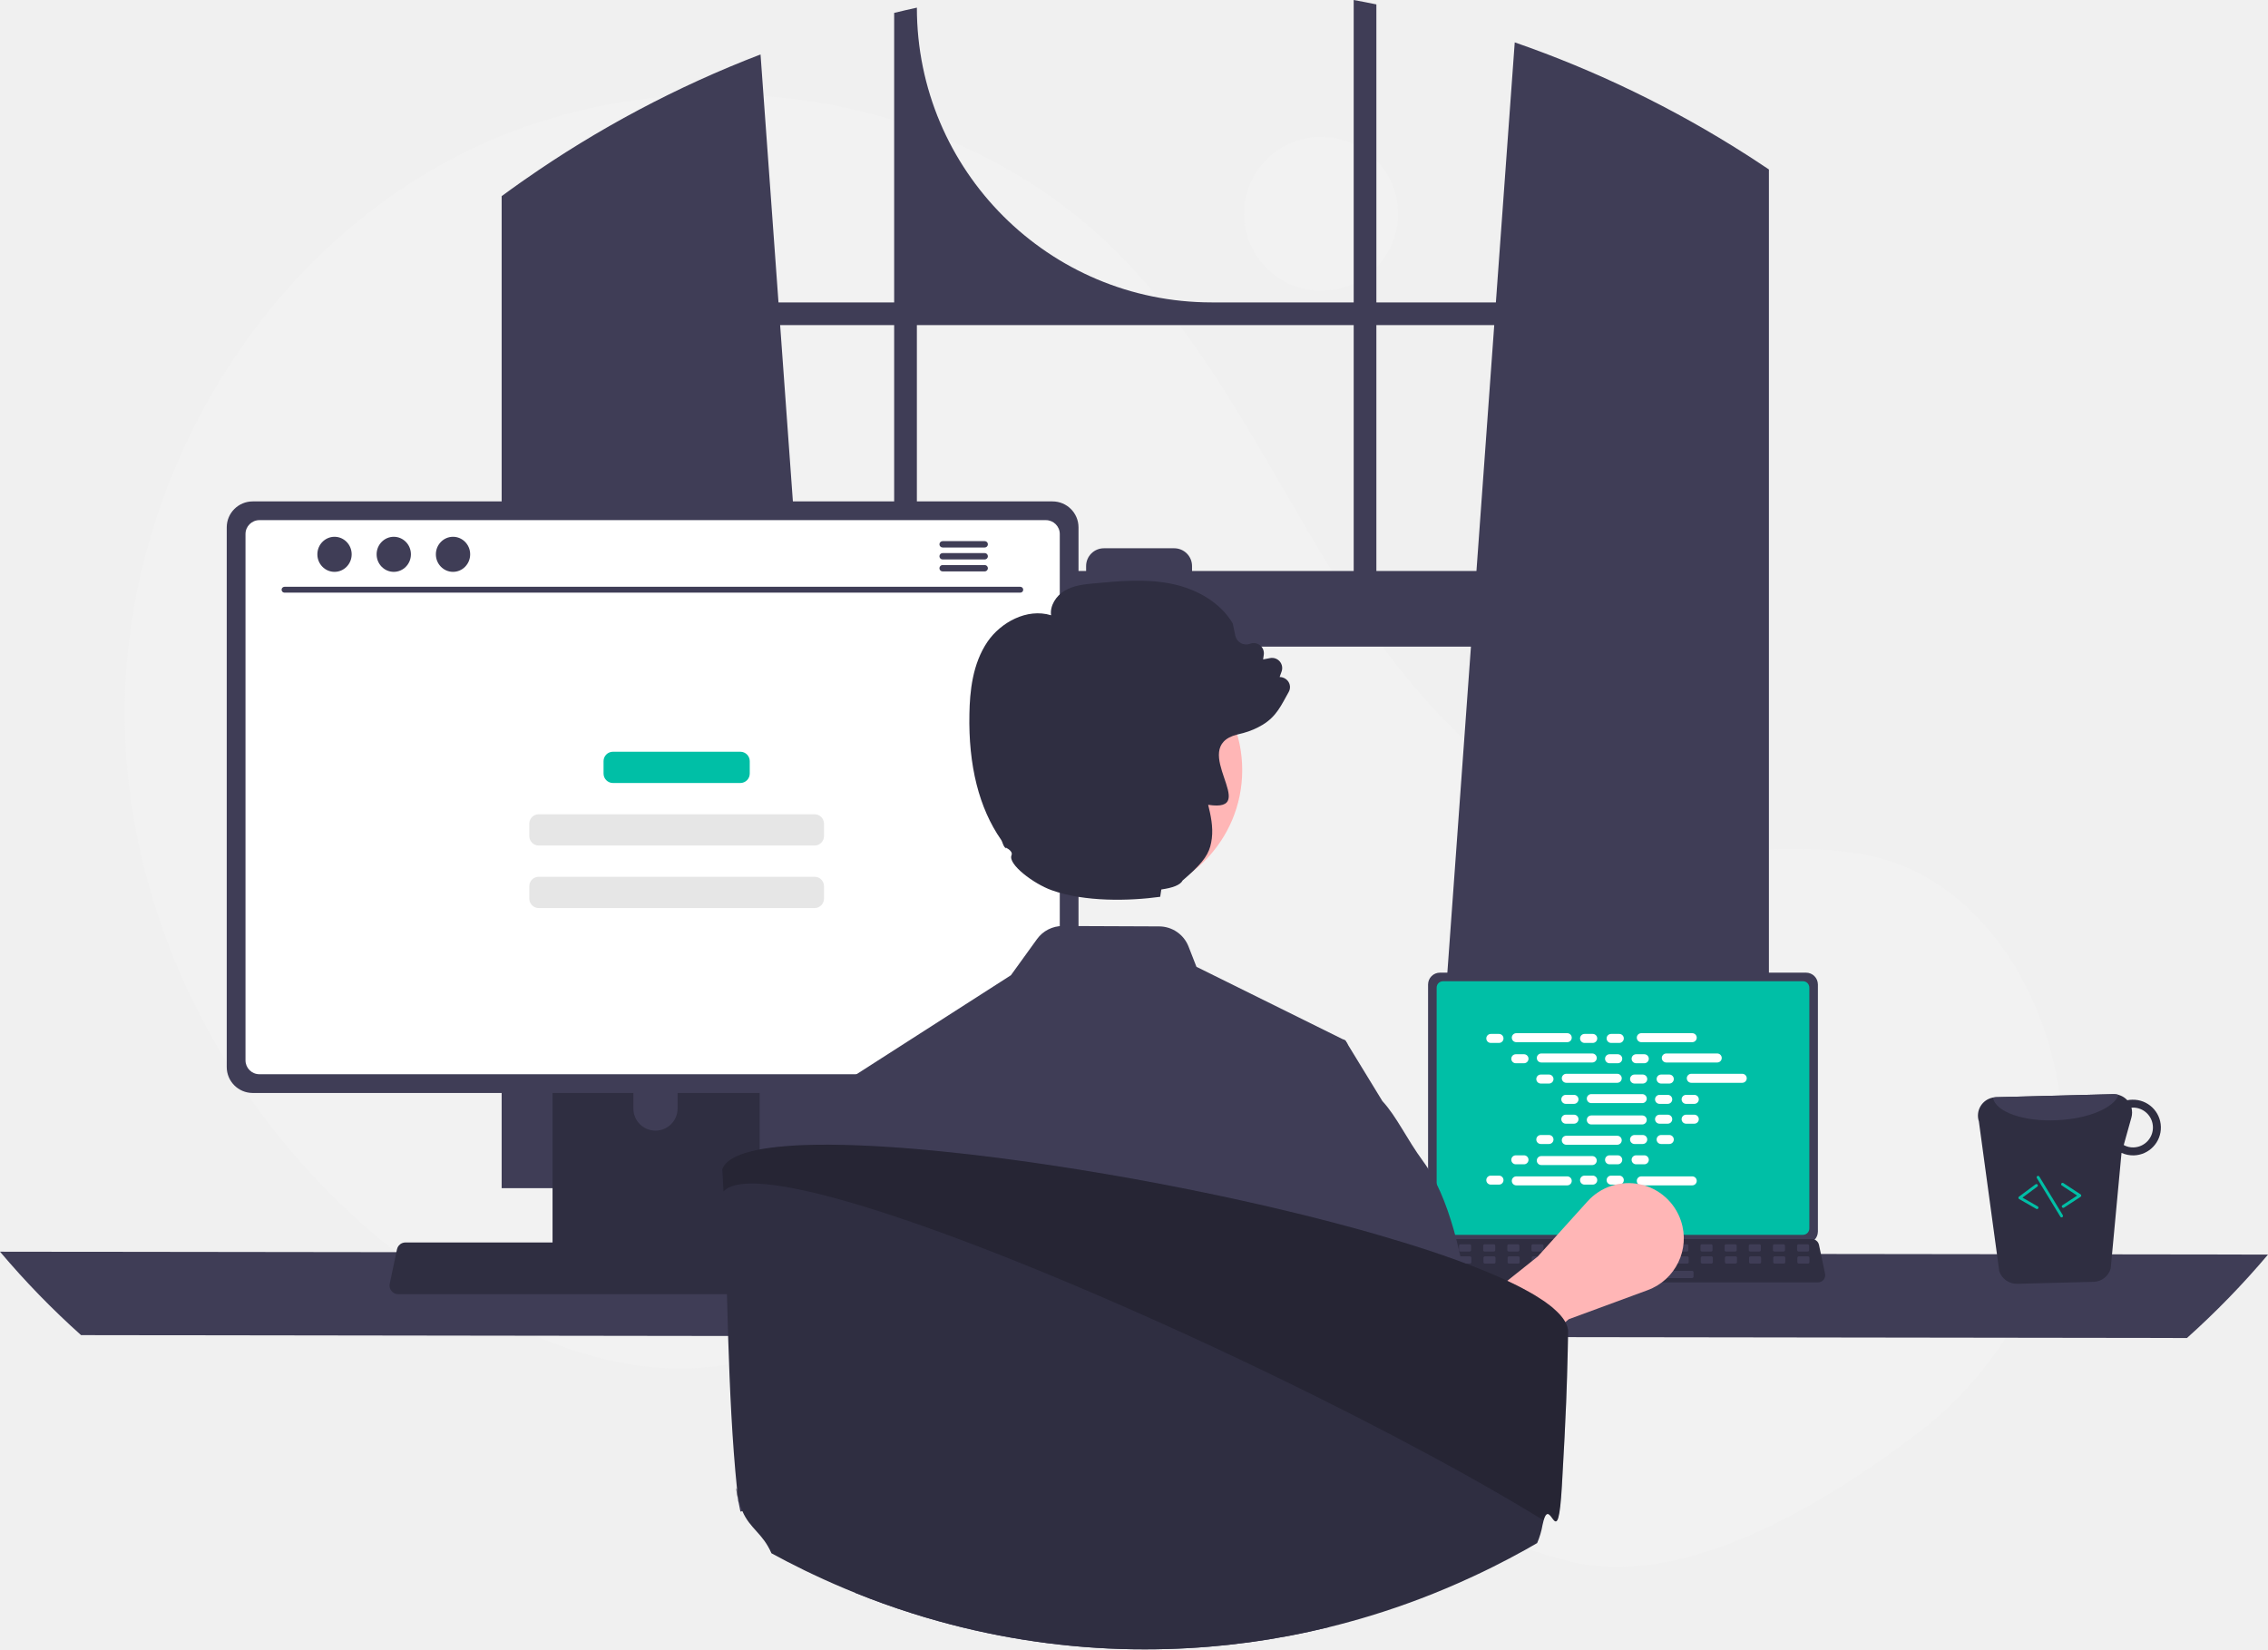
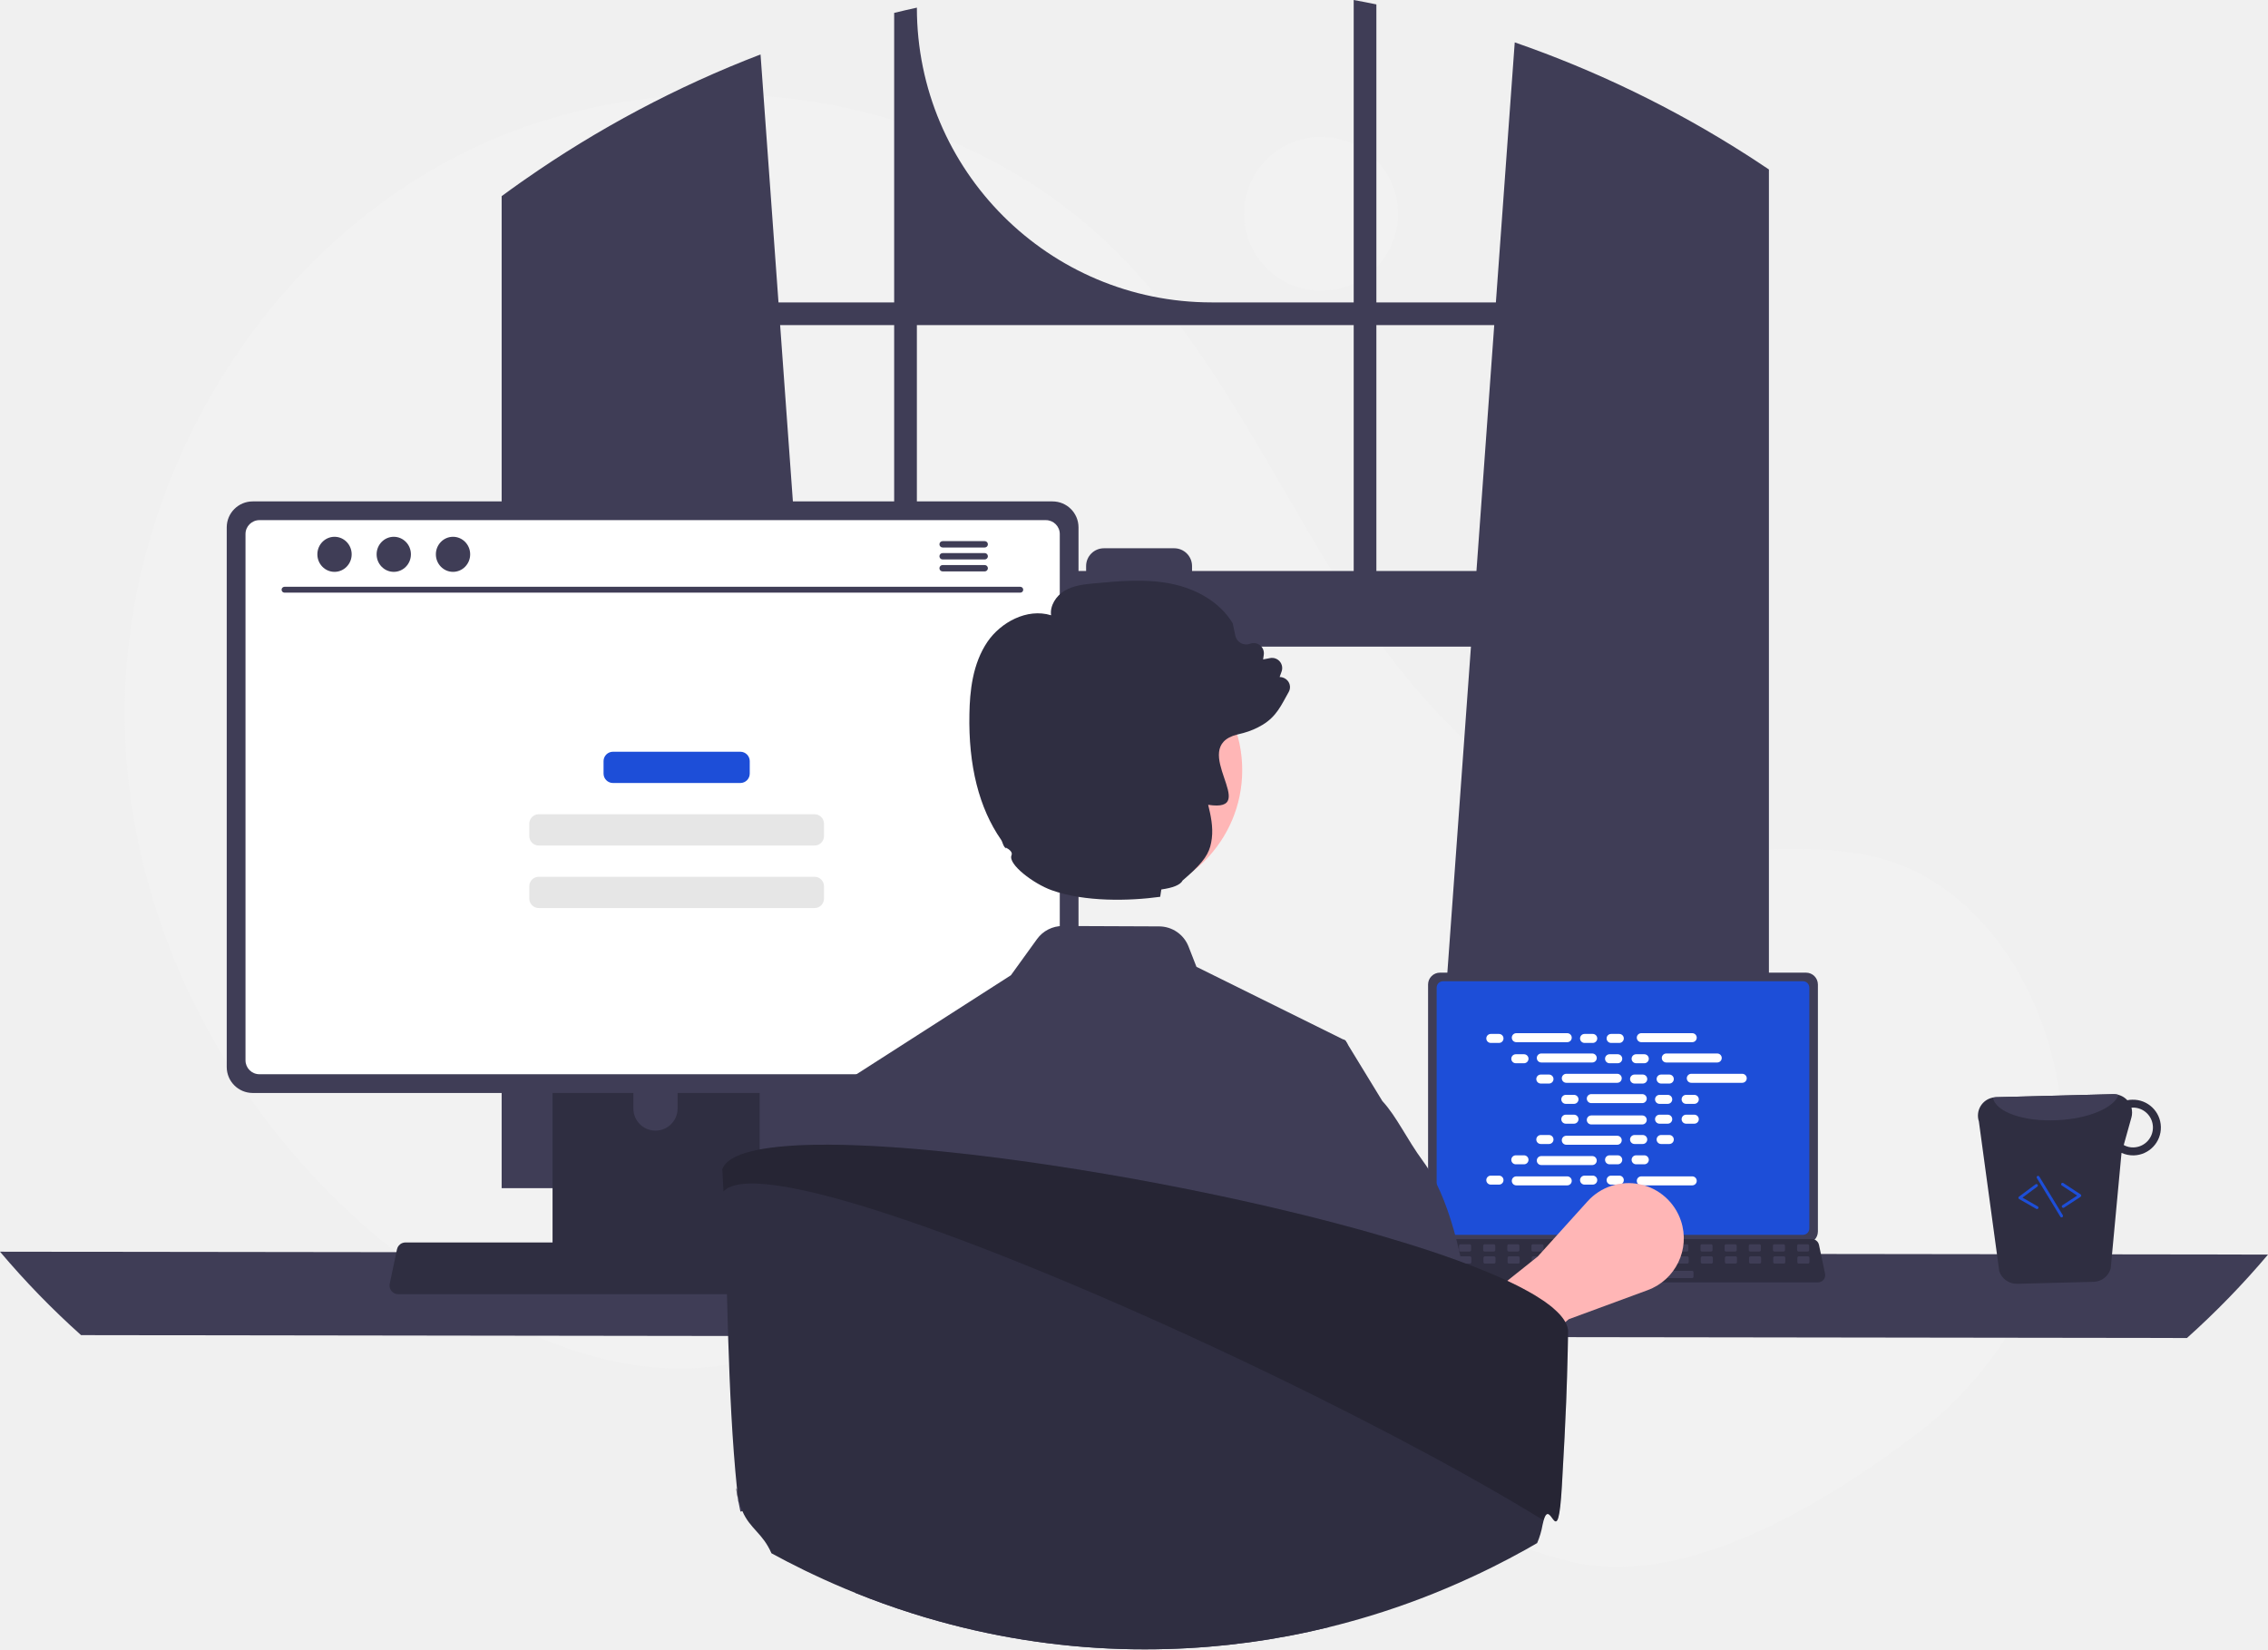
<svg xmlns="http://www.w3.org/2000/svg" data-name="Layer 1" width="786.82" height="572.258" viewBox="0 0 786.82 572.258">
  <circle cx="458.321" cy="74.182" r="26.701" fill="#f2f2f2" />
  <path d="M872.038,661.023c39.688-30.229,58.644-81.025,46.776-129.482q-.442-1.806-.934-3.604c-7.867-28.763-27.332-56.101-55.7-65.291-23.82-7.717-49.82-1.783-74.669-4.851-48.781-6.024-86.601-45.494-113.211-86.819-26.611-41.325-47.062-87.583-82.422-121.724-58.285-56.275-153.362-68.391-225.627-31.76C293.987,254.121,247.955,335.391,249.918,416.386c1.963,80.995,50.046,158.432,119.875,199.517,25.652,15.093,55.321,25.785,84.848,22.044,25.62-3.246,48.899-17.013,74.399-21.1,40.091-6.426,79.927,11.701,114.603,32.824,34.676,21.123,68.17,46.16,107.574,55.952C789.478,715.131,836.881,687.801,872.038,661.023Z" transform="translate(-206.59 -163.8711)" fill="#f2f2f2" />
  <path d="M815.016,219.191c-.87-.58-1.75-1.13-2.62-1.69a380.24,380.24,0,0,0-80.31-38.93l-6.54,90.22h-41.46v-103.39c-2.61-.54-5.24-1.05-7.87-1.53v104.92H626.946A102.27,102.27,0,0,1,524.676,166.521v-0c-2.64.57-5.26,1.18-7.88,1.83v100.44h-40.13l-6.23-86.03a380.858,380.858,0,0,0-81.94,43.53c-.44.3-.88.61-1.31.91-2.21,1.55-4.39,3.13-6.56,4.73v344.19h118.27l-2.09-28.95-11.5-158.95h231.59l-11.5,158.95-2.09,28.95h116.96v-353.45Q817.656,220.901,815.016,219.191Zm-298.22,142.78h-33.39l-6.17-85.3h39.56Zm159.42,0h-56.08v-1.69a6.18,6.18,0,0,0-6.19-6.18h-24.38a6.178,6.178,0,0,0-6.18,6.18v1.69h-58.71v-85.3h151.54Zm7.87,0v-85.3h40.89l-6.17,85.3Z" transform="translate(-206.59 -163.8711)" fill="#3f3d56" />
  <path d="M206.59,598.162a289.003,289.003,0,0,0,28.12,28.95l730.58,1a289.003,289.003,0,0,0,28.12-28.95Z" transform="translate(-206.59 -163.8711)" fill="#3f3d56" />
  <path d="M702.02,505.462v85.704a4.122,4.122,0,0,0,4.119,4.119H833.143a4.122,4.122,0,0,0,4.119-4.119v-85.704a4.124,4.124,0,0,0-4.119-4.115H706.139A4.124,4.124,0,0,0,702.02,505.462Z" transform="translate(-206.59 -163.8711)" fill="#3f3d56" />
-   <path d="M704.999,506.529V590.109a2.205,2.205,0,0,0,2.201,2.201H832.086a2.205,2.205,0,0,0,2.201-2.201V506.529a2.206,2.206,0,0,0-2.201-2.206H707.201A2.206,2.206,0,0,0,704.999,506.529Z" transform="translate(-206.59 -163.8711)" fill="#00bfa6" />
+   <path d="M704.999,506.529V590.109a2.205,2.205,0,0,0,2.201,2.201H832.086a2.205,2.205,0,0,0,2.201-2.201V506.529a2.206,2.206,0,0,0-2.201-2.206H707.201A2.206,2.206,0,0,0,704.999,506.529Z" transform="translate(-206.59 -163.8711)" fill="#1d4ed8" />
  <path d="M699.364,607.881a2.47,2.47,0,0,0,1.943.93H837.299a2.502,2.502,0,0,0,2.446-3.016l-2.111-10.027a2.507,2.507,0,0,0-1.558-1.818,2.425,2.425,0,0,0-.888-.168H703.41a2.424,2.424,0,0,0-.888.168,2.507,2.507,0,0,0-1.558,1.818l-2.111,10.027A2.501,2.501,0,0,0,699.364,607.881Z" transform="translate(-206.59 -163.8711)" fill="#2f2e41" />
  <rect x="830.034" y="595.588" width="4.188" height="2.513" rx="0.488" transform="translate(1457.666 1029.819) rotate(-180)" fill="#3f3d56" />
  <rect x="821.657" y="595.588" width="4.188" height="2.513" rx="0.488" transform="translate(1440.912 1029.819) rotate(-180)" fill="#3f3d56" />
  <rect x="813.28" y="595.588" width="4.188" height="2.513" rx="0.488" transform="translate(1424.158 1029.819) rotate(-180)" fill="#3f3d56" />
  <rect x="804.903" y="595.588" width="4.188" height="2.513" rx="0.488" transform="translate(1407.404 1029.819) rotate(-180)" fill="#3f3d56" />
  <rect x="796.526" y="595.588" width="4.188" height="2.513" rx="0.488" transform="translate(1390.65 1029.819) rotate(-180)" fill="#3f3d56" />
  <rect x="788.149" y="595.588" width="4.188" height="2.513" rx="0.488" transform="translate(1373.896 1029.819) rotate(-180)" fill="#3f3d56" />
  <rect x="779.772" y="595.588" width="4.188" height="2.513" rx="0.488" transform="translate(1357.142 1029.819) rotate(-180)" fill="#3f3d56" />
  <rect x="771.395" y="595.588" width="4.188" height="2.513" rx="0.488" transform="translate(1340.388 1029.819) rotate(-180)" fill="#3f3d56" />
  <rect x="763.018" y="595.588" width="4.188" height="2.513" rx="0.488" transform="translate(1323.634 1029.819) rotate(-180)" fill="#3f3d56" />
  <rect x="754.641" y="595.588" width="4.188" height="2.513" rx="0.488" transform="translate(1306.88 1029.819) rotate(-180)" fill="#3f3d56" />
  <rect x="746.264" y="595.588" width="4.188" height="2.513" rx="0.488" transform="translate(1290.126 1029.819) rotate(-180)" fill="#3f3d56" />
  <rect x="737.887" y="595.588" width="4.188" height="2.513" rx="0.488" transform="translate(1273.372 1029.819) rotate(-180)" fill="#3f3d56" />
  <rect x="729.51" y="595.588" width="4.188" height="2.513" rx="0.488" transform="translate(1256.618 1029.819) rotate(-180)" fill="#3f3d56" />
  <rect x="721.133" y="595.588" width="4.188" height="2.513" rx="0.488" transform="translate(1239.865 1029.819) rotate(-180)" fill="#3f3d56" />
  <rect x="712.756" y="595.588" width="4.188" height="2.513" rx="0.488" transform="translate(1223.111 1029.819) rotate(-180)" fill="#3f3d56" />
  <rect x="704.379" y="595.588" width="4.188" height="2.513" rx="0.488" transform="translate(1206.357 1029.819) rotate(-180)" fill="#3f3d56" />
  <rect x="830.133" y="599.777" width="4.188" height="2.513" rx="0.488" transform="translate(1457.864 1038.196) rotate(-180)" fill="#3f3d56" />
  <rect x="821.756" y="599.777" width="4.188" height="2.513" rx="0.488" transform="translate(1441.11 1038.196) rotate(-180)" fill="#3f3d56" />
  <rect x="813.379" y="599.777" width="4.188" height="2.513" rx="0.488" transform="translate(1424.356 1038.196) rotate(-180)" fill="#3f3d56" />
  <rect x="805.002" y="599.777" width="4.188" height="2.513" rx="0.488" transform="translate(1407.602 1038.196) rotate(-180)" fill="#3f3d56" />
  <rect x="796.625" y="599.777" width="4.188" height="2.513" rx="0.488" transform="translate(1390.848 1038.196) rotate(-180)" fill="#3f3d56" />
  <rect x="788.248" y="599.777" width="4.188" height="2.513" rx="0.488" transform="translate(1374.094 1038.196) rotate(-180)" fill="#3f3d56" />
  <rect x="779.871" y="599.777" width="4.188" height="2.513" rx="0.488" transform="translate(1357.34 1038.196) rotate(-180)" fill="#3f3d56" />
  <rect x="771.494" y="599.777" width="4.188" height="2.513" rx="0.488" transform="translate(1340.586 1038.196) rotate(-180)" fill="#3f3d56" />
  <rect x="763.117" y="599.777" width="4.188" height="2.513" rx="0.488" transform="translate(1323.832 1038.196) rotate(-180)" fill="#3f3d56" />
  <rect x="754.74" y="599.777" width="4.188" height="2.513" rx="0.488" transform="translate(1307.078 1038.196) rotate(-180)" fill="#3f3d56" />
  <rect x="746.363" y="599.777" width="4.188" height="2.513" rx="0.488" transform="translate(1290.324 1038.196) rotate(-180)" fill="#3f3d56" />
  <rect x="737.986" y="599.777" width="4.188" height="2.513" rx="0.488" transform="translate(1273.57 1038.196) rotate(-180)" fill="#3f3d56" />
  <rect x="729.609" y="599.777" width="4.188" height="2.513" rx="0.488" transform="translate(1256.816 1038.196) rotate(-180)" fill="#3f3d56" />
  <rect x="721.232" y="599.777" width="4.188" height="2.513" rx="0.488" transform="translate(1240.062 1038.196) rotate(-180)" fill="#3f3d56" />
  <rect x="712.855" y="599.777" width="4.188" height="2.513" rx="0.488" transform="translate(1223.309 1038.196) rotate(-180)" fill="#3f3d56" />
  <rect x="704.478" y="599.777" width="4.188" height="2.513" rx="0.488" transform="translate(1206.555 1038.196) rotate(-180)" fill="#3f3d56" />
  <rect x="760.604" y="604.803" width="33.508" height="2.513" rx="0.488" transform="translate(1348.126 1048.248) rotate(-180)" fill="#3f3d56" />
  <rect x="515.631" y="358.737" width="5.966" height="3.122" rx="1.561" fill="#fff" />
  <rect x="548.154" y="358.737" width="5.966" height="3.122" rx="1.561" fill="#fff" />
  <rect x="557.369" y="358.737" width="5.966" height="3.122" rx="1.561" fill="#fff" />
  <rect x="524.477" y="358.477" width="20.796" height="3.122" rx="1.561" fill="#fff" />
  <rect x="567.841" y="358.477" width="20.796" height="3.122" rx="1.561" fill="#fff" />
  <rect x="524.304" y="365.784" width="5.966" height="3.122" rx="1.561" fill="#fff" />
  <rect x="556.827" y="365.784" width="5.966" height="3.122" rx="1.561" fill="#fff" />
  <rect x="566.042" y="365.784" width="5.966" height="3.122" rx="1.561" fill="#fff" />
  <rect x="533.15" y="365.523" width="20.796" height="3.122" rx="1.561" fill="#fff" />
  <rect x="576.514" y="365.523" width="20.796" height="3.122" rx="1.561" fill="#fff" />
  <rect x="532.977" y="372.83" width="5.966" height="3.122" rx="1.561" fill="#fff" />
  <rect x="565.5" y="372.83" width="5.966" height="3.122" rx="1.561" fill="#fff" />
  <rect x="574.715" y="372.83" width="5.966" height="3.122" rx="1.561" fill="#fff" />
  <rect x="541.823" y="372.57" width="20.796" height="3.122" rx="1.561" fill="#fff" />
  <rect x="585.187" y="372.57" width="20.796" height="3.122" rx="1.561" fill="#fff" />
  <rect x="541.649" y="379.877" width="5.966" height="3.122" rx="1.561" fill="#fff" />
  <rect x="574.172" y="379.877" width="5.966" height="3.122" rx="1.561" fill="#fff" />
  <rect x="583.387" y="379.877" width="5.966" height="3.122" rx="1.561" fill="#fff" />
  <rect x="550.496" y="379.617" width="20.796" height="3.122" rx="1.561" fill="#fff" />
  <rect x="548.154" y="407.898" width="5.966" height="3.122" rx="1.561" fill="#fff" />
  <rect x="557.369" y="407.898" width="5.966" height="3.122" rx="1.561" fill="#fff" />
  <rect x="567.841" y="408.158" width="20.796" height="3.122" rx="1.561" fill="#fff" />
  <rect x="515.631" y="407.898" width="5.966" height="3.122" rx="1.561" fill="#fff" />
  <rect x="524.477" y="408.158" width="20.796" height="3.122" rx="1.561" fill="#fff" />
  <rect x="524.304" y="400.851" width="5.966" height="3.122" rx="1.561" fill="#fff" />
  <rect x="556.827" y="400.851" width="5.966" height="3.122" rx="1.561" fill="#fff" />
  <rect x="566.042" y="400.851" width="5.966" height="3.122" rx="1.561" fill="#fff" />
  <rect x="533.15" y="401.111" width="20.796" height="3.122" rx="1.561" fill="#fff" />
  <rect x="532.977" y="393.804" width="5.966" height="3.122" rx="1.561" fill="#fff" />
  <rect x="565.5" y="393.804" width="5.966" height="3.122" rx="1.561" fill="#fff" />
  <rect x="574.715" y="393.804" width="5.966" height="3.122" rx="1.561" fill="#fff" />
  <rect x="541.823" y="394.064" width="20.796" height="3.122" rx="1.561" fill="#fff" />
  <rect x="541.649" y="386.758" width="5.966" height="3.122" rx="1.561" fill="#fff" />
  <rect x="574.172" y="386.758" width="5.966" height="3.122" rx="1.561" fill="#fff" />
  <rect x="583.387" y="386.758" width="5.966" height="3.122" rx="1.561" fill="#fff" />
  <rect x="550.496" y="387.018" width="20.796" height="3.122" rx="1.561" fill="#fff" />
  <path d="M711.507,654.353l-13.35-21.102,41.902-33.403,17.295-19.161a19.161,19.161,0,0,1,32.418,6.828h0a19.161,19.161,0,0,1-11.57,23.991l-27.349,10.075Z" transform="translate(-206.59 -163.8711)" fill="#ffb6b6" />
  <path d="M398.28,501.352v102.56h71.85v-102.56a3.448,3.448,0,0,0-2.43-3.3,3.175,3.175,0,0,0-1.03-.16H401.75A3.463,3.463,0,0,0,398.28,501.352Zm28.04,35.24a7.67,7.67,0,0,1,15.34,0v11.9a7.67,7.67,0,0,1-15.34,0Z" transform="translate(-206.59 -163.8711)" fill="#2f2e41" />
  <path d="M398.06,600.632v9.89a1.946,1.946,0,0,0,1.93,1.94h68.43a1.94,1.94,0,0,0,1.93-1.94v-9.89Z" transform="translate(-206.59 -163.8711)" fill="#3f3d56" />
  <path d="M285.25,346.832V534.092a9.007,9.007,0,0,0,9,9h277.5a9.007,9.007,0,0,0,9-9V346.832a9.011,9.011,0,0,0-9-8.99H294.25A9.012,9.012,0,0,0,285.25,346.832Z" transform="translate(-206.59 -163.8711)" fill="#3f3d56" />
  <path d="M291.76,349.162v182.62a4.818,4.818,0,0,0,4.81,4.81H569.44a4.818,4.818,0,0,0,4.81-4.81v-182.62a4.82,4.82,0,0,0-4.81-4.82H296.57A4.821,4.821,0,0,0,291.76,349.162Z" transform="translate(-206.59 -163.8711)" fill="#fff" />
  <path d="M342.4,611.792a2.948,2.948,0,0,0,2.32,1.11h162.34a2.987,2.987,0,0,0,2.92-3.6l-2.52-11.97a2.993,2.993,0,0,0-1.86-2.17,2.895,2.895,0,0,0-1.06-.2H347.23a2.894,2.894,0,0,0-1.06.2,2.992,2.992,0,0,0-1.86,2.17l-2.52,11.97A2.985,2.985,0,0,0,342.4,611.792Z" transform="translate(-206.59 -163.8711)" fill="#2f2e41" />
  <path d="M560.585,369.499H305.261a1.016,1.016,0,0,1,0-2.031H560.585a1.016,1.016,0,0,1,0,2.031Z" transform="translate(-206.59 -163.8711)" fill="#3f3d56" />
  <ellipse cx="116.051" cy="192.33" rx="5.95" ry="6.083" fill="#3f3d56" />
  <ellipse cx="136.607" cy="192.33" rx="5.95" ry="6.083" fill="#3f3d56" />
  <ellipse cx="157.163" cy="192.33" rx="5.95" ry="6.083" fill="#3f3d56" />
  <path d="M548.206,351.622h-14.6a1.105,1.105,0,0,0,0,2.21h14.6a1.105,1.105,0,0,0,0-2.21Z" transform="translate(-206.59 -163.8711)" fill="#3f3d56" />
  <path d="M548.206,355.772h-14.6a1.105,1.105,0,0,0,0,2.21h14.6a1.105,1.105,0,0,0,0-2.21Z" transform="translate(-206.59 -163.8711)" fill="#3f3d56" />
  <path d="M548.206,359.922h-14.6a1.105,1.105,0,0,0,0,2.21h14.6a1.105,1.105,0,0,0,0-2.21Z" transform="translate(-206.59 -163.8711)" fill="#3f3d56" />
  <path d="M900.186,604.972a6.416,6.416,0,0,0,6.183,4.331l26.492-.682a6.329,6.329,0,0,0,5.981-4.657l3.749-40.087a9.794,9.794,0,0,0,4.238.871,9.661,9.661,0,1,0-.485-19.317,8.184,8.184,0,0,0-1.736.181,6.548,6.548,0,0,0-4.874-2.103l-40.751,1.052a5.853,5.853,0,0,0-1.005.125,6.365,6.365,0,0,0-4.873,8.265Zm43.173-43.817,2.668-9.553a6.506,6.506,0,0,0,.02-3.375c.129-0.0.244-.062.373-.062a6.91,6.91,0,0,1,.324,13.817A6.505,6.505,0,0,1,943.359,561.156Z" transform="translate(-206.59 -163.8711)" fill="#2f2e41" />
  <path d="M897.978,544.686c.868,4.964,10.629,8.454,22.366,7.847,10.793-.497,19.617-4.287,21.234-8.778a6.025,6.025,0,0,0-1.844-.246l-40.751,1.052A5.853,5.853,0,0,0,897.978,544.686Z" transform="translate(-206.59 -163.8711)" fill="#3f3d56" />
-   <path d="M922.494,582.944a.497.497,0,0,0,.151-.066l5.753-3.766a.499.499,0,0,0,0-.836l-5.98-3.917a.5.5,0,1,0-.548.836l5.341,3.498-5.114,3.348a.5.5,0,0,0,.396.903Z" transform="translate(-206.59 -163.8711)" fill="#00bfa6" />
-   <path d="M913.408,583.363a.5.5,0,0,0,.126-.918l-5.303-3.04,5.126-3.807a.5.5,0,1,0-.596-.802l-5.739,4.263a.5.5,0,0,0,.049.835l5.965,3.42A.5.5,0,0,0,913.408,583.363Z" transform="translate(-206.59 -163.8711)" fill="#00bfa6" />
-   <path d="M921.922,586.244a.482.482,0,0,0,.137-.058.5.5,0,0,0,.168-.687l-8.155-13.408a.5.5,0,0,0-.854.521l8.155,13.408A.5.5,0,0,0,921.922,586.244Z" transform="translate(-206.59 -163.8711)" fill="#00bfa6" />
-   <rect x="209.385" y="260.827" width="50.719" height="10.846" rx="3.264" fill="#00bfa6" />
+   <path d="M922.494,582.944a.497.497,0,0,0,.151-.066l5.753-3.766a.499.499,0,0,0,0-.836l-5.98-3.917a.5.5,0,1,0-.548.836l5.341,3.498-5.114,3.348a.5.5,0,0,0,.396.903Z" transform="translate(-206.59 -163.8711)" fill="#1d4ed8" />
+   <path d="M913.408,583.363a.5.5,0,0,0,.126-.918l-5.303-3.04,5.126-3.807a.5.5,0,1,0-.596-.802l-5.739,4.263a.5.5,0,0,0,.049.835l5.965,3.42A.5.5,0,0,0,913.408,583.363Z" transform="translate(-206.59 -163.8711)" fill="#1d4ed8" />
+   <path d="M921.922,586.244a.482.482,0,0,0,.137-.058.5.5,0,0,0,.168-.687l-8.155-13.408a.5.5,0,0,0-.854.521l8.155,13.408A.5.5,0,0,0,921.922,586.244Z" transform="translate(-206.59 -163.8711)" fill="#1d4ed8" />
+   <rect x="209.385" y="260.827" width="50.719" height="10.846" rx="3.264" fill="#1d4ed8" />
  <rect x="183.626" y="282.519" width="102.236" height="10.846" rx="3.264" fill="#e6e6e6" />
  <rect x="183.626" y="304.21" width="102.236" height="10.846" rx="3.264" fill="#e6e6e6" />
  <path d="M497.301,540.717l.217.684.011.023,6.525,19.838,7.506,22.861,14.123,42.961.137,6.673v.023l1.049,53.684-2.909,7.278,3.274,11.932s-1.506-18.037-9.582-7.679c-4.574,5.886-9.925,11.91-14.317,17.556q9.6,3.884,19.507,7.027c1.426.456,2.863.89,4.301,1.323q.462.137.924.274a266.863,266.863,0,0,0,67.351,10.826c1.186.034,2.35.057,3.479.08.399.011.787.023,1.175.023,1.278.011,2.544.023,3.822.023q3.867,0,7.7-.114a266.853,266.853,0,0,0,56.091-7.586c-.125-7.586-.468-16.45-.958-25.918-.228-4.643-5.35-9.674-5.658-14.533-.217-3.65,4.381-7.084,4.141-10.792-1.551-22.827-3.491-14.064-4.928-30.229q-.222-2.379-.411-4.552c-.924-10.381-1.563-16.872-1.563-16.872l6.137-38.683,9.639-60.734-.742-1.221-.833-.411-50.844-25.165-2.761-7.073a10.979,10.979,0,0,0-10.141-6.947l-33.493-.137a10.931,10.931,0,0,0-8.909,4.529l-9.069,12.56Z" transform="translate(-206.59 -163.8711)" fill="#3f3d56" />
  <path d="M533.407,617.525,525.82,633.758l-5.179,11.088-8.909,46.646-4.46,4.734L503.45,679.467l-39.998,8.881c-1.312-7.29-.351.247-1.161-7.75.228-.228.468-.456.707-.685.639-.593,1.175-1.152,1.164-1.688-.456-27.584.913-74.526,12.343-102.966a60.053,60.053,0,0,1,7.027-13.107c.228-.308.445-.616.662-.924,5.27-7.381,8.601-14.647,13.324-19.815v-.011a.53.53,0,0,0,.08-.08.157.157,0,0,0,.046-.034l32.443-17.203,1.392,39.105.992,28.109Z" transform="translate(-206.59 -163.8711)" fill="#3f3d56" />
  <path d="M650.391,622.135l9.476,20.275,3.307,7.061,8.907,46.642,4.446,4.723,3.83-16.755,1.8-.369,32.459-6.722,9.461,30.046a17.984,17.984,0,0,0-3.261-22.506c-.646-.585-1.184-1.154-1.169-1.692.538-32.443-1.446-91.684-19.367-116.066-5.692-7.738-9.107-15.445-14.076-20.829-.015-.015-.015-.031-.031-.031L674.081,526.114l-.738-1.215-.831-.415Z" transform="translate(-206.59 -163.8711)" fill="#3f3d56" />
  <circle id="a657ec4b-47ce-4d2a-9c58-81a811696ca9" data-name="Ellipse 5" cx="386.397" cy="267.201" r="44.558" fill="#ffb6b6" />
  <path d="M653.212,399.948a3.759,3.759,0,0,0-2.69-1.19l.67-1.86a3.528,3.528,0,0,0-3.96-4.7l-2.44.47.23-1.63a3.534,3.534,0,0,0-4.73-3.82,3.766,3.766,0,0,1-3.24-.23,3.846,3.846,0,0,1-1.92-2.61l-.85-4.1-.09-.22c-4.14-6.9-12.1-11.92-21.84-13.76-8.67-1.65-17.56-.81-26.13-.02-3.4.32-7.24.68-10.44,2.64-2.72,1.68-5.02,5.04-4.55,8.43-8.45-2.59-17.51,2.58-22,9.1-5.32,7.76-6.19,17.48-6.33,25.08-.38,17.98,3.33,32.69,11,43.73.56.8.7,2.47,1.81,3.03l-.23-.37c1.24.62,2.5,1.62,2.03,2.69-1.35,3.08,7.62,9.89,13.94,12.14,11.53,4.11,26.86,3.76,37.64,2.28l.38-2.55c3.89-.53,6.63-1.54,7.4-3.12,1.36-1.16,2.52-2.2,3.53-3.16l.01-.01c.02-.02.06-.05.08-.07,4.87-4.67,6-7.33,6.51-11.38.49-3.97-.38-8-1.27-11.63,18.74,2.9-7.38-19.96,10.08-24.38a5.434,5.434,0,0,1,.61-.15c.51-.12,1.02-.24,1.51-.38a26.448,26.448,0,0,0,6.72-2.87c4.88-2.97,6.49-6.91,9.01-11.35A3.427,3.427,0,0,0,653.212,399.948Z" transform="translate(-206.59 -163.8711)" fill="#2f2e41" />
  <path d="M750.582,625.308c-.01,1.75-.03,4.2-.11,7.23q-.015.63-.03,1.29c-.13,5.57-.26,10.24-.47,15.43-.01.36-.02.71-.04,1.07-.28,7.24-.72,15.67-1.48,29.02-1.41,24.66-3.87,3.39-6.34,12.04-.12.43-.25.94-.37,1.54a27.916,27.916,0,0,1-1.88,6.33c-1.31.78-2.66,1.53-3.99,2.28-3.79,2.11-7.64,4.14-11.52,6.07-2.18,1.08-4.37,2.14-6.57,3.16-.35.16-.69.32-1.03.47a270.887,270.887,0,0,1-34.75,13.26c-2.32.7-4.63,1.38-6.97,2.01-2.44.68-4.88,1.32-7.35,1.92a266.893,266.893,0,0,1-56.09,7.59c-2.55.08-5.12.11-7.7.11-1.28,0-2.54-.01-3.82-.02-.39,0-.78-.01-1.17-.02-1.13-.03-2.3-.05-3.48-.08a266.663,266.663,0,0,1-67.35-10.83l-.93-.27c-1.44-.44-2.87-.87-4.3-1.33q-9.9-3.135-19.51-7.02-7.335-2.955-14.5-6.34a.339.339,0,0,1-.12-.06c-1-.46-2.01-.94-3.01-1.43-.13-.07-.27-.14-.41-.21q-5.595-2.73-11.07-5.72c-3.07-7.05-7.39-8.4-10.07-14.6a25.874,25.874,0,0,1-1.68-5.74c0-.02-.01-.04-.01-.07.28,3.72-1.19-6.6-.01-.04-.01-.12-.02-.25-.03-.4-.03-.36-.07-.8-.13-1.35-3.43-33.49-3.21-71.79-4.7-103.35q-.15-3.06-.31-5.86c-.03-.62-.07-1.23-.11-1.83.07-.18.15-.37.24-.55a1.002,1.002,0,0,1,.07-.15,1.623,1.623,0,0,1,.1-.18c.02-.03.05-.07.07-.1a.917.917,0,0,1,.05-.1c.09-.14.19-.29.3-.43.05-.06.09-.11.14-.16a.808.808,0,0,1,.12-.14.637.637,0,0,1,.11-.13c.04-.04.08-.09.13-.14a.302.302,0,0,1,.08-.08,2.033,2.033,0,0,1,.26-.25,9.624,9.624,0,0,1,1.14-.9c.14-.09.29-.18.43-.28a19.135,19.135,0,0,1,3.17-1.52c.38-.14.76-.27,1.17-.41.15-.04.29-.09.44-.14.22-.07.44-.14.67-.19,1.14-.34,2.37-.63,3.7-.9.16-.03.33-.06.5-.1.24-.05.49-.09.74-.13.34-.06.69-.12,1.04-.18,2.97-.47,6.34-.82,10.06-1.05q.525-.03,1.05-.06c.41-.02.82-.04,1.24-.06.35-.02.71-.03,1.07-.04.35-.02.71-.03,1.08-.04,1.01-.03,2.05-.06,3.11-.08,3.02-.06,6.2-.04,9.54.03,1.55.04,3.13.08,4.75.15.11,0,.21.01.31.01,1.41.05,2.83.11,4.29.19,1.02.05,2.05.1,3.08.16.97.06,1.95.12,2.94.19.77.04,1.54.1,2.32.15.66.05,1.32.1,1.98.14l.9.06c.49.04.98.07,1.48.12,1.1.09,2.2.18,3.32.27,1.11.1,2.24.2,3.37.3s2.27.21,3.41.32c.12.01.23.02.34.03,1.04.11,2.08.21,3.13.32.24.02.49.04.73.07,1.001.101,2.022.218,3.032.326.31.033.618.066.929.1.791.086,1.572.161,2.368.254,1.05.12,2.12.23,3.16.37.81.09,1.62.18,2.43.28,1.27.15,2.56.31,3.85.48.49.06.98.12,1.47.19,3.68.46,7.4.97,11.18,1.5,5.73.81,11.55,1.69,17.41,2.64q8.805,1.425,17.71,3.01c1.5.27,3,.54,4.51.82q1.02.195,2.04.39c1.16.21,2.32.43,3.48.65,1.16.22,2.32.44,3.48.67,1.38.27,2.77.54,4.15.81,9.09,1.8,18.13,3.72,26.95,5.73,1.45.33,2.9.67,4.34,1q4.32,1.005,8.56,2.04c.78.18,1.55.37,2.32.56,1.92.48,3.84.96,5.73,1.45l.33.09c1.39.34,2.75.69,4.11,1.05q4.815,1.26,9.47,2.55,3.09.855,6.11,1.73c3.01.87,5.96,1.75,8.83,2.64.71.22,1.42.44,2.12.65,2.1.65,4.17,1.31,6.18,1.97,1.6.52,3.16,1.05,4.7,1.58q2.31.795,4.53,1.59c.95.34,1.89.7,2.83,1.04,1.35.5,2.68,1,3.98,1.5.4.15.79.31,1.18.46.25.11.49.2.73.3.47.19.95.37,1.41.56.47.18.93.37,1.39.57.45.18.91.37,1.35.56.45.18.89.37,1.33.57.37.15.73.31,1.08.47.71.31,1.42.62,2.11.94.34.16.68.31,1.02.47l.78.36c.11.06.22.11.33.16.25.12.51.25.76.37.58.27,1.15.56,1.71.83.75.38,1.48.76,2.18,1.13.71.38,1.4.76,2.06,1.13.11.06.21.12.32.18.15.08.3.17.45.25.51.29,1,.59,1.49.88.96.59,1.87,1.17,2.72,1.75.19.13.37.26.56.38.63.45,1.23.89,1.79,1.34,0,.01,0,.01.01.01.19.14.37.29.55.43.15.14.31.26.46.4.52.45,1,.88,1.44,1.32a5.667,5.667,0,0,1,.42.43,1.208,1.208,0,0,1,.16.16c.2.2.38.4.55.6a.553.553,0,0,1,.07.09c.24.28.46.56.67.84.1.14.21.28.3.42.12.17.24.35.34.52.09.14.17.29.25.43a7.257,7.257,0,0,1,.54,1.13,5.241,5.241,0,0,1,.27.82A5.844,5.844,0,0,1,750.582,625.308Z" transform="translate(-206.59 -163.8711)" fill="#2f2e41" />
  <path d="M750.582,625.308c-.01,1.75-.03,4.2-.11,7.23-.01.42-.03.85-.04,1.29-.1,4.25-.25,9.5-.46,15.43-.01.36-.02.71-.04,1.07-.28,7.24-.72,15.67-1.48,29.02-1.41,24.66-3.87,3.39-6.34,12.04-6.86-4.22-14.38-8.64-22.42-13.18q-2.175-1.23-4.39-2.47c-16.08-8.97-34.04-18.37-52.79-27.68-.74-.37-1.49-.74-2.23-1.1-42.95-21.23-89.83-41.88-127.81-55.66-7.33-2.66-14.33-5.06-20.91-7.17-13.86-4.43-25.84-7.53-35.06-8.87-9.6-1.4-16.23-.9-18.91,1.99q-.15-3.06-.31-5.86-.06-.93-.12-1.83c.062-.165.142-.322.22-.48.011-.023.019-.047.03-.07a1.002,1.002,0,0,1,.07-.15,1.623,1.623,0,0,1,.1-.18,1.06,1.06,0,0,1,.12-.2c.09-.14.19-.29.3-.43a3.483,3.483,0,0,1,.26-.3.637.637,0,0,1,.11-.13c.04-.04.08-.09.13-.14a.302.302,0,0,1,.08-.08,2.033,2.033,0,0,1,.26-.25,9.624,9.624,0,0,1,1.14-.9c.14-.09.29-.18.43-.28a19.135,19.135,0,0,1,3.17-1.52c.38-.14.76-.27,1.17-.41.15-.04.29-.09.44-.14.22-.07.44-.14.67-.19,1.14-.34,2.37-.63,3.7-.9.4-.08.82-.16,1.24-.23.34-.06.69-.12,1.04-.18,2.97-.47,6.34-.82,10.06-1.05q.525-.03,1.05-.06c.41-.02.82-.04,1.24-.06.35-.02.71-.03,1.07-.04.35-.02.71-.03,1.08-.04,1.01-.03,2.05-.06,3.11-.08,3.02-.05,6.2-.03,9.54.04,1.55.03,3.13.08,4.75.15.1,0,.21.01.31.01,1.41.04,2.84.11,4.29.18,1.02.05,2.05.1,3.08.16.97.06,1.95.12,2.94.19.77.04,1.54.1,2.32.15.66.05,1.32.1,1.98.14.79.06,1.58.12,2.38.18,1.1.09,2.2.18,3.32.27,1.11.1,2.24.2,3.37.3s2.27.21,3.41.32c.12.01.23.02.34.03,1.04.11,2.08.21,3.13.32q8.73.885,17.97,2.07,5.52.705,11.18,1.51c5.73.81,11.55,1.69,17.41,2.63q8.805,1.425,17.71,3.01c1.5.27,3,.54,4.51.82q2.76.51,5.52,1.04c1.16.22,2.32.44,3.48.67,1.38.27,2.77.54,4.15.81,9.09,1.8,18.13,3.72,26.95,5.73,1.45.33,2.9.67,4.34,1q4.32,1.005,8.56,2.04c.78.19,1.55.38,2.32.57q2.895.72,5.73,1.44v.01c.11.02.22.05.33.08,1.38.35,2.75.7,4.11,1.06q4.815,1.26,9.47,2.54c2.06.58,4.1,1.15,6.11,1.73,3.01.88,5.96,1.76,8.83,2.64.71.22,1.42.44,2.12.65q3.15.99,6.18,1.97c1.6.52,3.16,1.05,4.7,1.58q2.31.795,4.53,1.59c.96.34,1.9.69,2.83,1.03,1.36.5,2.68,1,3.98,1.51.4.15.79.31,1.18.46.73.28,1.44.57,2.14.86.47.18.93.37,1.39.57.45.18.91.37,1.35.56.45.18.89.37,1.33.57.37.15.73.31,1.08.47.71.31,1.42.62,2.11.94.34.16.68.31,1.02.47l.78.36c.11.06.22.11.33.16.85.4,1.67.8,2.47,1.2.75.38,1.48.76,2.18,1.13.83.44,1.62.87,2.38,1.31.15.08.3.17.45.25.51.29,1,.59,1.49.88.96.59,1.87,1.17,2.72,1.75.84.58,1.62,1.15,2.35,1.72,0,.01,0,.01.01.01.35.28.69.56,1.01.83.52.45,1,.88,1.44,1.32a5.667,5.667,0,0,1,.42.43,1.208,1.208,0,0,1,.16.16c.21.23.42.46.62.69.24.28.46.56.67.84.1.14.21.28.3.42.12.17.24.35.34.52.09.14.17.29.25.43a7.257,7.257,0,0,1,.54,1.13,6.053,6.053,0,0,1,.27.82A5.844,5.844,0,0,1,750.582,625.308Z" transform="translate(-206.59 -163.8711)" opacity="0.2" />
</svg>
